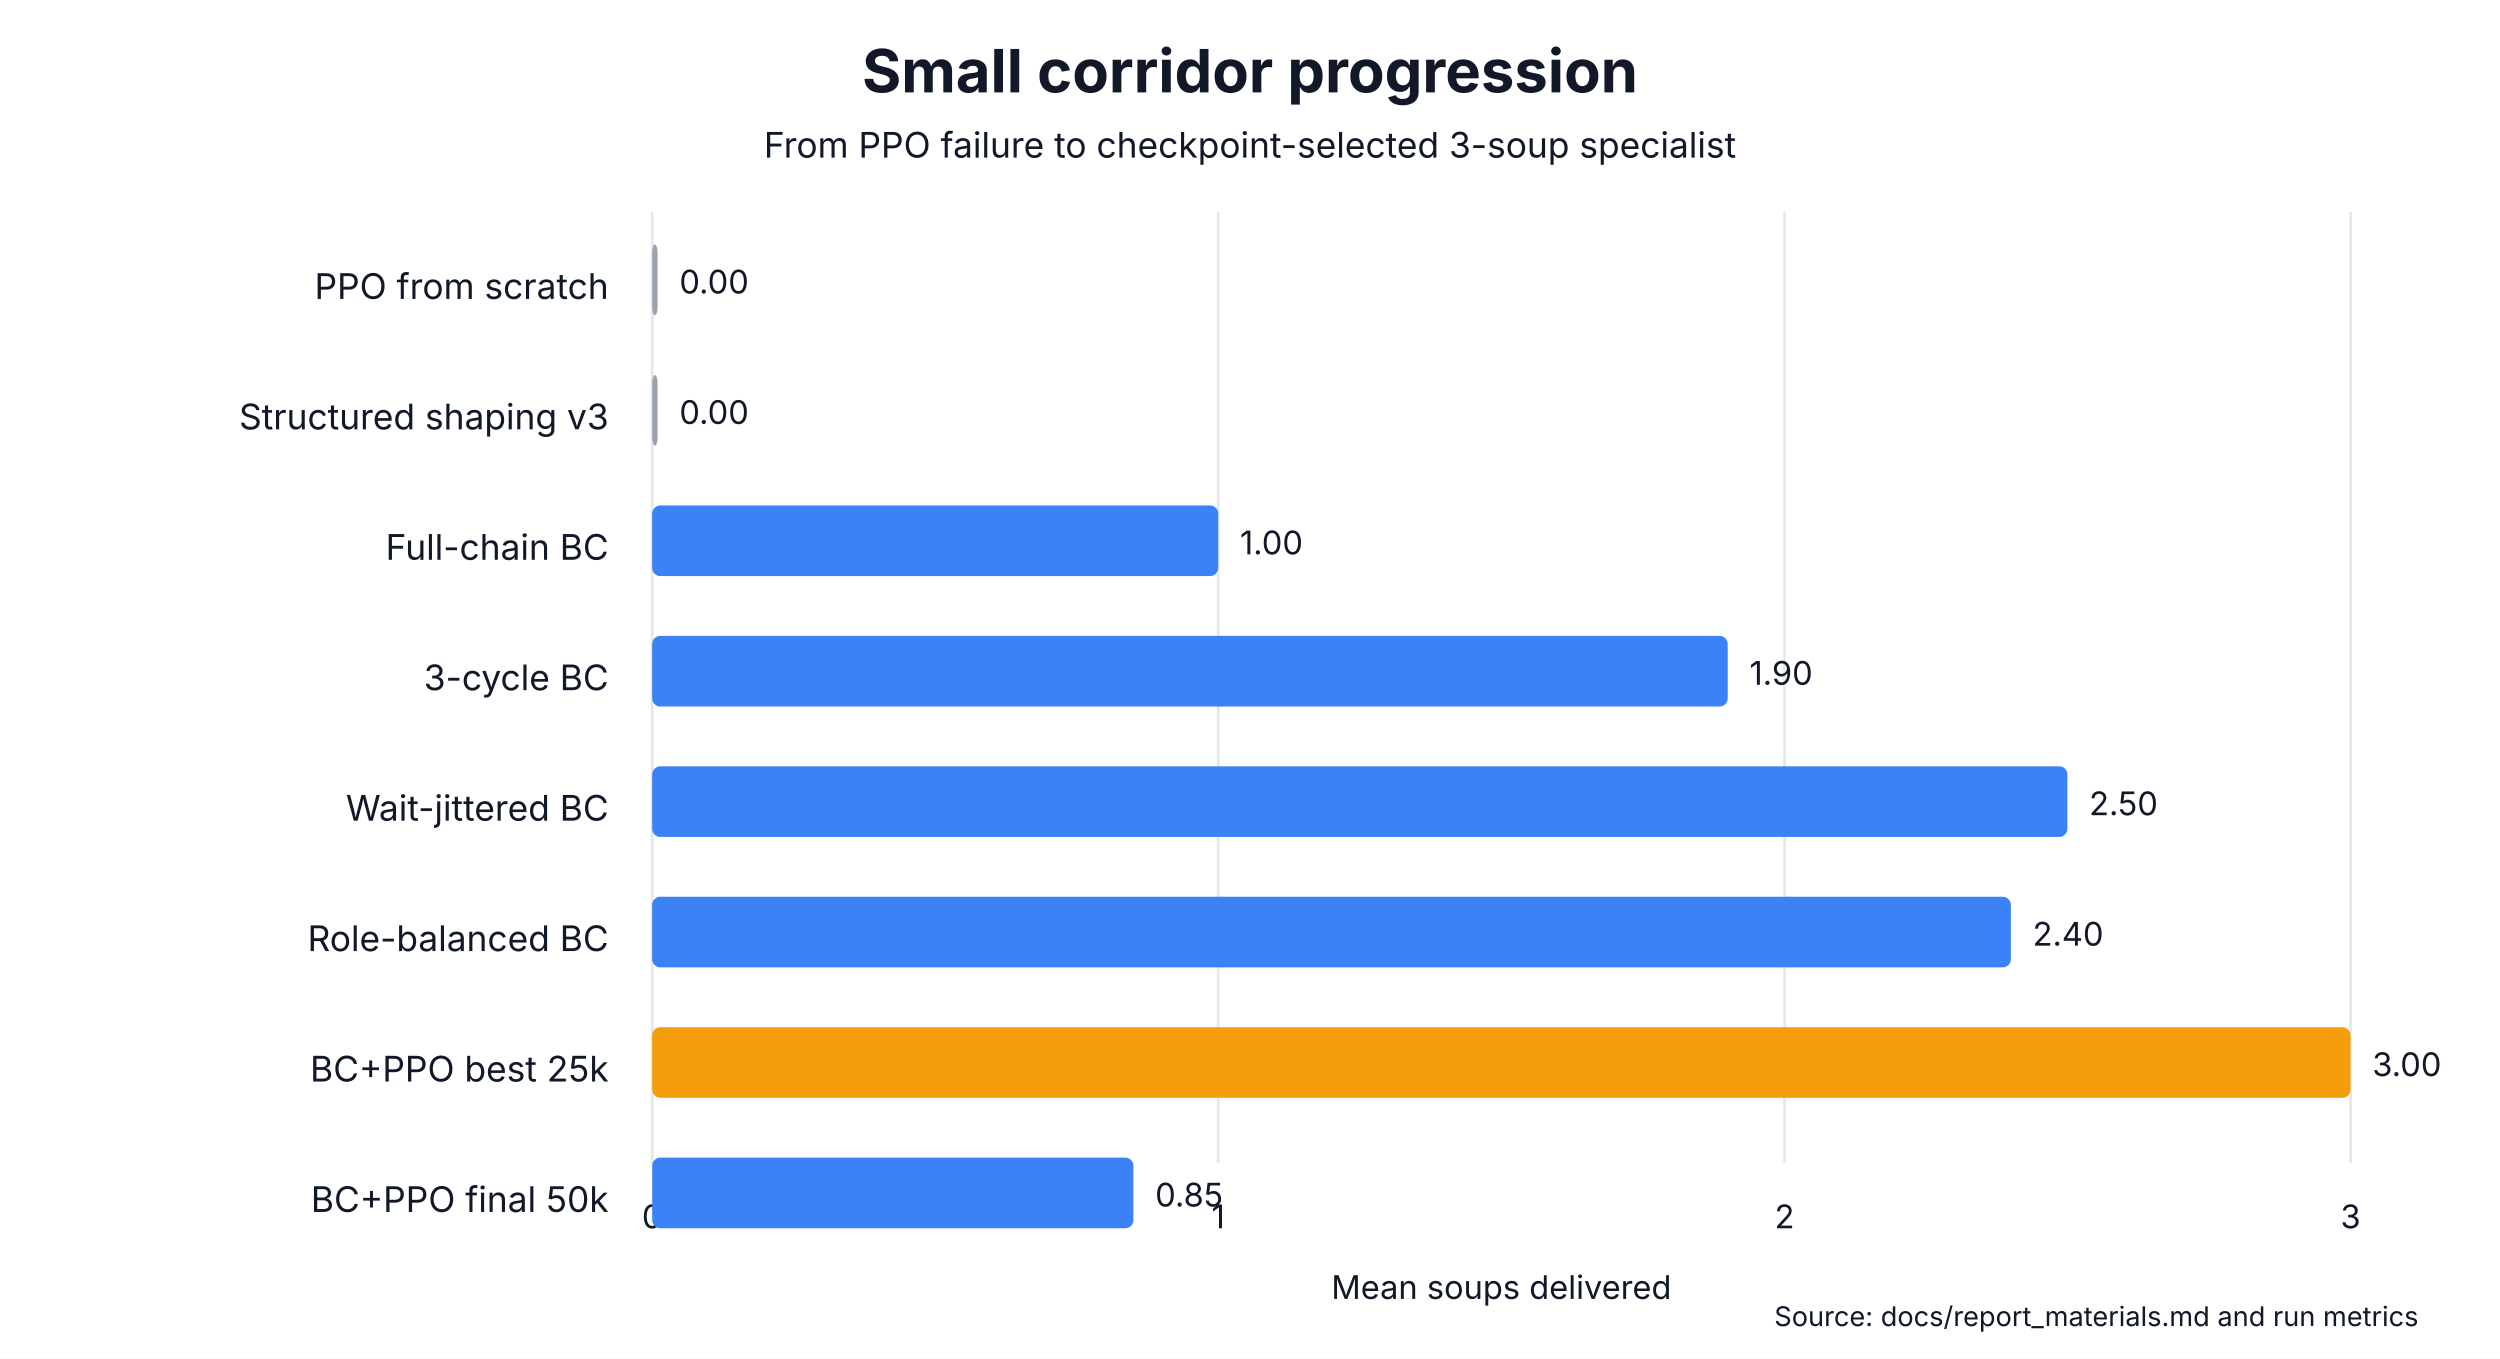
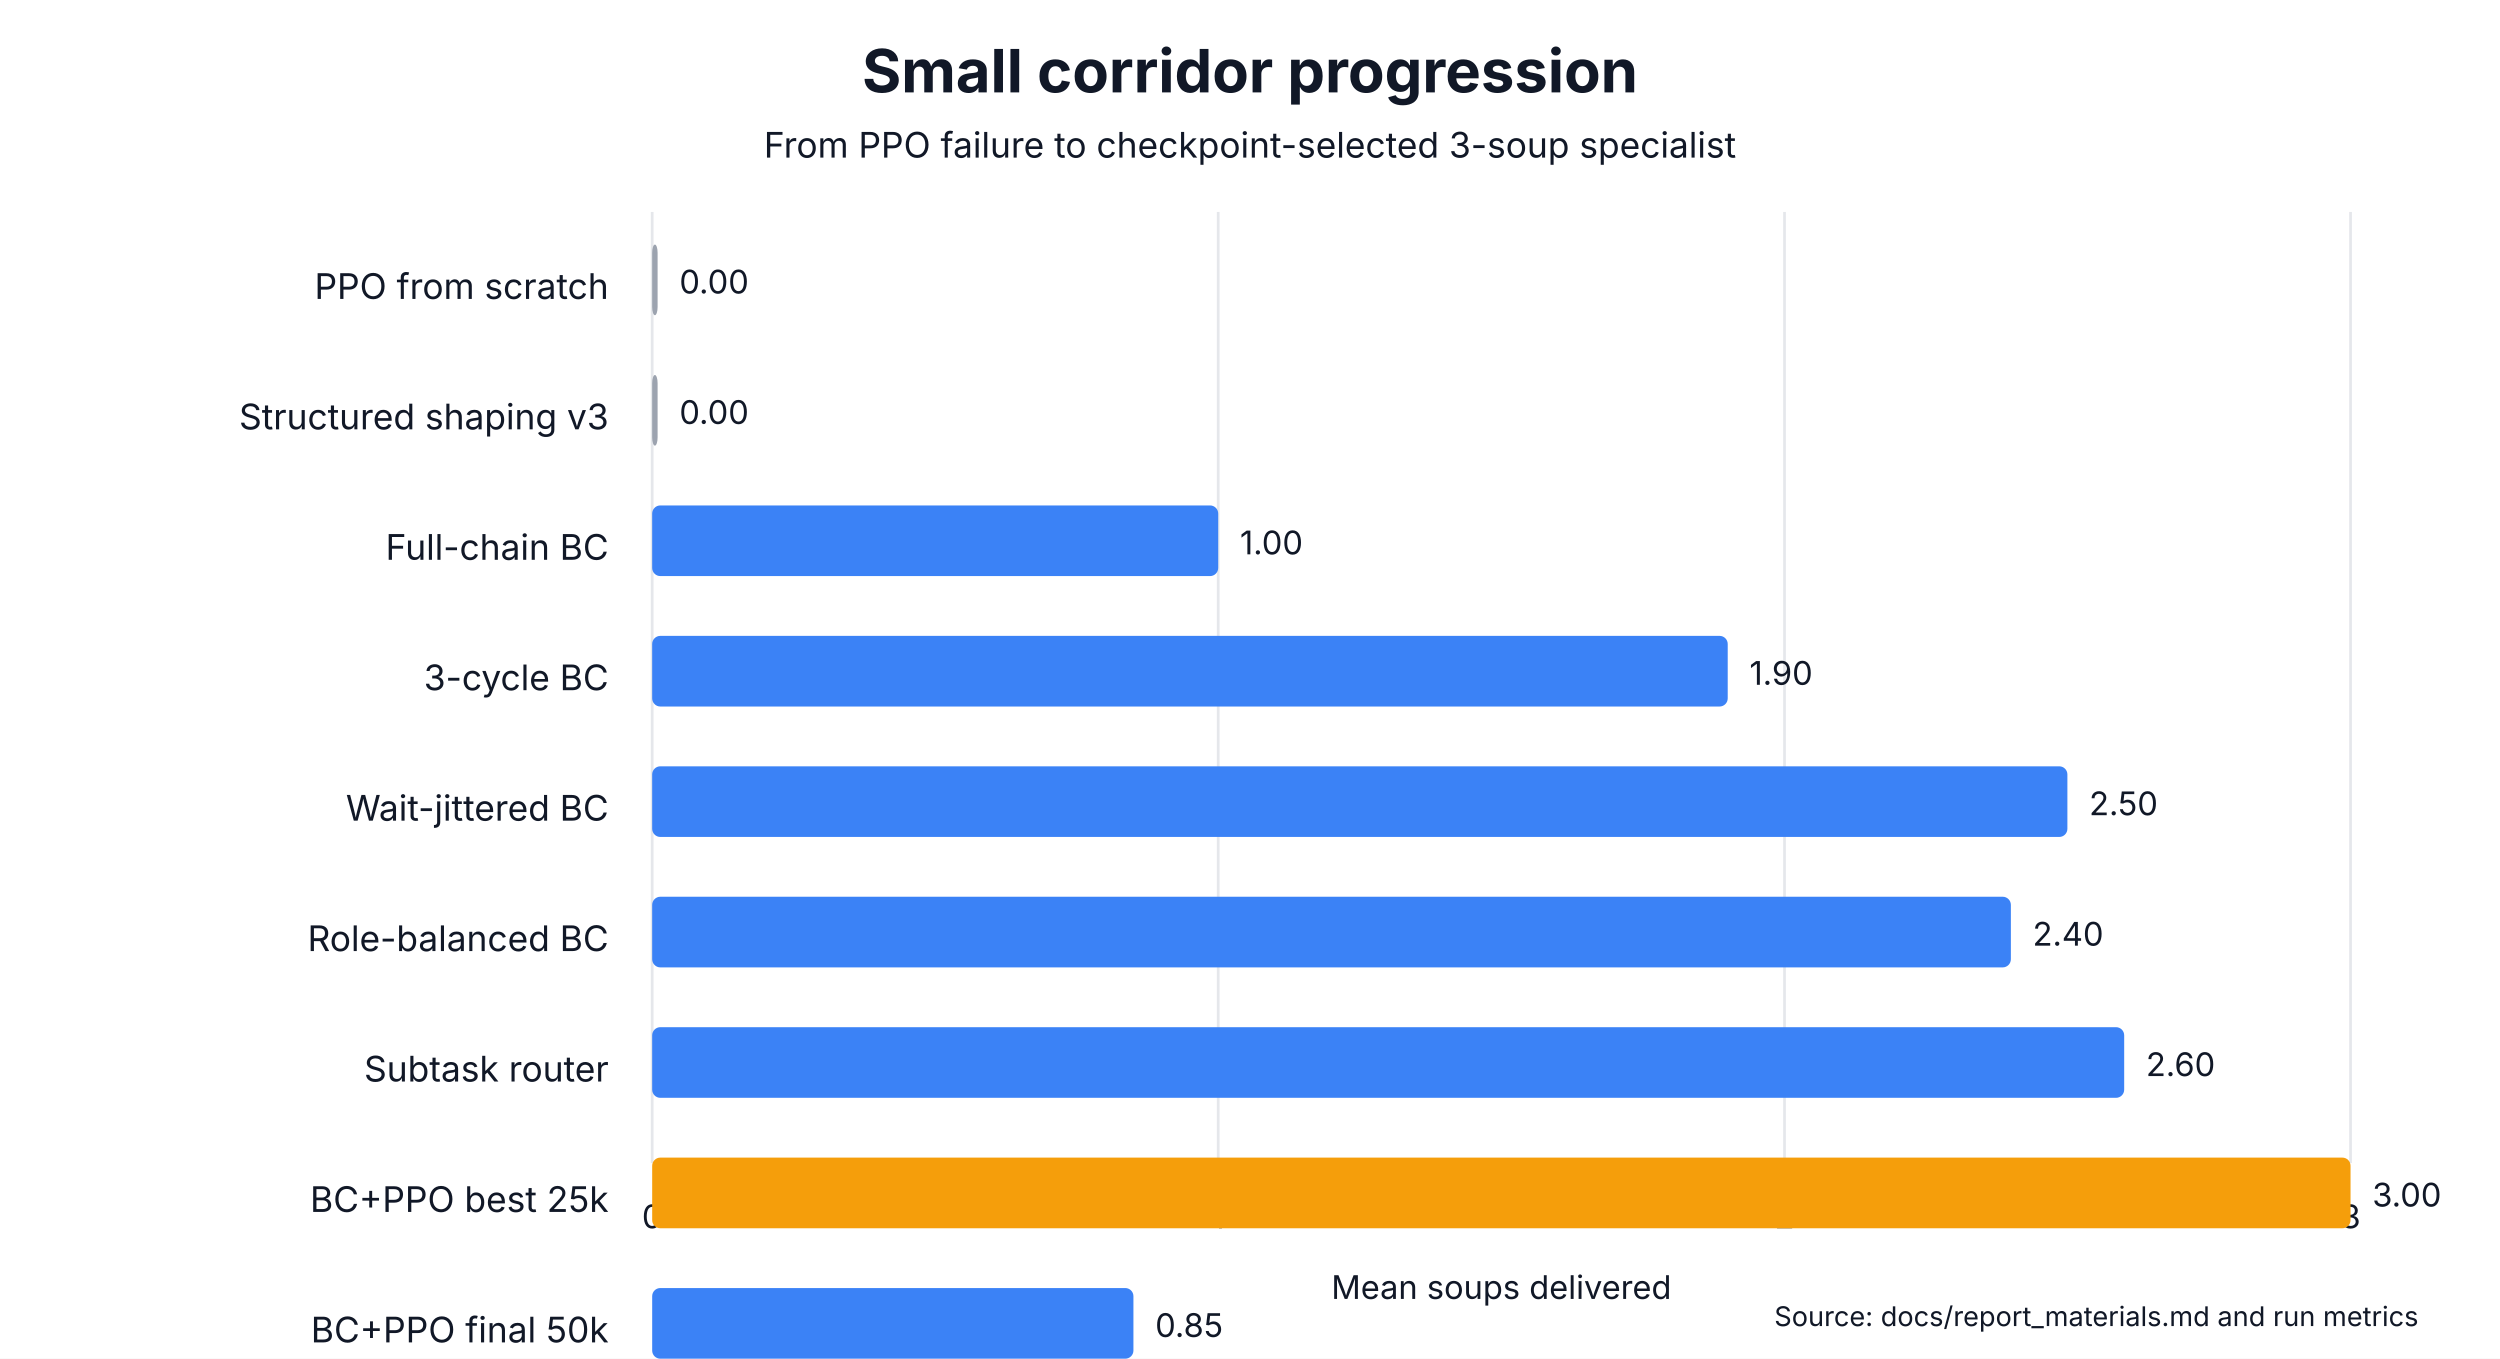
<svg xmlns="http://www.w3.org/2000/svg" width="920" height="500" viewBox="0 0 920 500">
  <rect width="100%" height="100%" fill="#ffffff" />
  <text x="460.0" y="34.0" font-family="Inter, Arial, sans-serif" font-size="22" font-weight="700" text-anchor="middle" fill="#111827">Small corridor progression</text>
  <text x="460.0" y="58.0" font-family="Inter, Arial, sans-serif" font-size="13" font-weight="400" text-anchor="middle" fill="#111827">From PPO failure to checkpoint-selected 3-soup specialist</text>
  <line x1="240.0" y1="78" x2="240.0" y2="428" stroke="#e5e7eb" />
  <text x="240.0" y="452.0" font-family="Inter, Arial, sans-serif" font-size="12" font-weight="400" text-anchor="middle" fill="#111827">0</text>
  <line x1="448.3" y1="78" x2="448.3" y2="428" stroke="#e5e7eb" />
  <text x="448.3" y="452.0" font-family="Inter, Arial, sans-serif" font-size="12" font-weight="400" text-anchor="middle" fill="#111827">1</text>
  <line x1="656.7" y1="78" x2="656.7" y2="428" stroke="#e5e7eb" />
  <text x="656.7" y="452.0" font-family="Inter, Arial, sans-serif" font-size="12" font-weight="400" text-anchor="middle" fill="#111827">2</text>
  <line x1="865.0" y1="78" x2="865.0" y2="428" stroke="#e5e7eb" />
  <text x="865.0" y="452.0" font-family="Inter, Arial, sans-serif" font-size="12" font-weight="400" text-anchor="middle" fill="#111827">3</text>
  <text x="224.0" y="110.0" font-family="Inter, Arial, sans-serif" font-size="13" font-weight="400" text-anchor="end" fill="#111827">PPO from scratch</text>
  <rect x="240" y="90" width="2.0" height="26" fill="#9ca3af" rx="3" />
  <text x="250.0" y="108.0" font-family="Inter, Arial, sans-serif" font-size="12" font-weight="400" text-anchor="start" fill="#111827">0.00</text>
  <text x="224.0" y="158.0" font-family="Inter, Arial, sans-serif" font-size="13" font-weight="400" text-anchor="end" fill="#111827">Structured shaping v3</text>
  <rect x="240" y="138" width="2.0" height="26" fill="#9ca3af" rx="3" />
  <text x="250.0" y="156.0" font-family="Inter, Arial, sans-serif" font-size="12" font-weight="400" text-anchor="start" fill="#111827">0.00</text>
  <text x="224.0" y="206.0" font-family="Inter, Arial, sans-serif" font-size="13" font-weight="400" text-anchor="end" fill="#111827">Full-chain BC</text>
  <rect x="240" y="186" width="208.3" height="26" fill="#3b82f6" rx="3" />
  <text x="456.3" y="204.0" font-family="Inter, Arial, sans-serif" font-size="12" font-weight="400" text-anchor="start" fill="#111827">1.00</text>
  <text x="224.0" y="254.0" font-family="Inter, Arial, sans-serif" font-size="13" font-weight="400" text-anchor="end" fill="#111827">3-cycle BC</text>
  <rect x="240" y="234" width="395.8" height="26" fill="#3b82f6" rx="3" />
  <text x="643.8" y="252.0" font-family="Inter, Arial, sans-serif" font-size="12" font-weight="400" text-anchor="start" fill="#111827">1.90</text>
  <text x="224.0" y="302.0" font-family="Inter, Arial, sans-serif" font-size="13" font-weight="400" text-anchor="end" fill="#111827">Wait-jittered BC</text>
  <rect x="240" y="282" width="520.8" height="26" fill="#3b82f6" rx="3" />
  <text x="768.8" y="300.0" font-family="Inter, Arial, sans-serif" font-size="12" font-weight="400" text-anchor="start" fill="#111827">2.50</text>
  <text x="224.0" y="350.0" font-family="Inter, Arial, sans-serif" font-size="13" font-weight="400" text-anchor="end" fill="#111827">Role-balanced BC</text>
  <rect x="240" y="330" width="500.0" height="26" fill="#3b82f6" rx="3" />
  <text x="748.0" y="348.0" font-family="Inter, Arial, sans-serif" font-size="12" font-weight="400" text-anchor="start" fill="#111827">2.40</text>
-   <text x="224.0" y="398.0" font-family="Inter, Arial, sans-serif" font-size="13" font-weight="400" text-anchor="end" fill="#111827">BC+PPO best 25k</text>
-   <rect x="240" y="378" width="625.0" height="26" fill="#f59e0b" rx="3" />
-   <text x="873.0" y="396.0" font-family="Inter, Arial, sans-serif" font-size="12" font-weight="400" text-anchor="start" fill="#111827">3.00</text>
-   <text x="224.0" y="446.0" font-family="Inter, Arial, sans-serif" font-size="13" font-weight="400" text-anchor="end" fill="#111827">BC+PPO final 50k</text>
-   <rect x="240" y="426" width="177.1" height="26" fill="#3b82f6" rx="3" />
-   <text x="425.1" y="444.0" font-family="Inter, Arial, sans-serif" font-size="12" font-weight="400" text-anchor="start" fill="#111827">0.85</text>
+   <text x="224.0" y="398.0" font-family="Inter, Arial, sans-serif" font-size="13" font-weight="400" text-anchor="end" fill="#111827">Subtask router</text>
+   <rect x="240" y="378" width="541.7" height="26" fill="#3b82f6" rx="3" />
+   <text x="789.7" y="396.0" font-family="Inter, Arial, sans-serif" font-size="12" font-weight="400" text-anchor="start" fill="#111827">2.60</text>
+   <text x="224.0" y="446.0" font-family="Inter, Arial, sans-serif" font-size="13" font-weight="400" text-anchor="end" fill="#111827">BC+PPO best 25k</text>
+   <rect x="240" y="426" width="625.0" height="26" fill="#f59e0b" rx="3" />
+   <text x="873.0" y="444.0" font-family="Inter, Arial, sans-serif" font-size="12" font-weight="400" text-anchor="start" fill="#111827">3.00</text>
+   <text x="224.0" y="494.0" font-family="Inter, Arial, sans-serif" font-size="13" font-weight="400" text-anchor="end" fill="#111827">BC+PPO final 50k</text>
+   <rect x="240" y="474" width="177.1" height="26" fill="#3b82f6" rx="3" />
+   <text x="425.1" y="492.0" font-family="Inter, Arial, sans-serif" font-size="12" font-weight="400" text-anchor="start" fill="#111827">0.85</text>
  <text x="552.5" y="478.0" font-family="Inter, Arial, sans-serif" font-size="12" font-weight="400" text-anchor="middle" fill="#111827">Mean soups delivered</text>
  <text x="890.0" y="488.0" font-family="Inter, Arial, sans-serif" font-size="10" font-weight="400" text-anchor="end" fill="#111827">Source: docs/report_materials.md and run metrics</text>
</svg>
